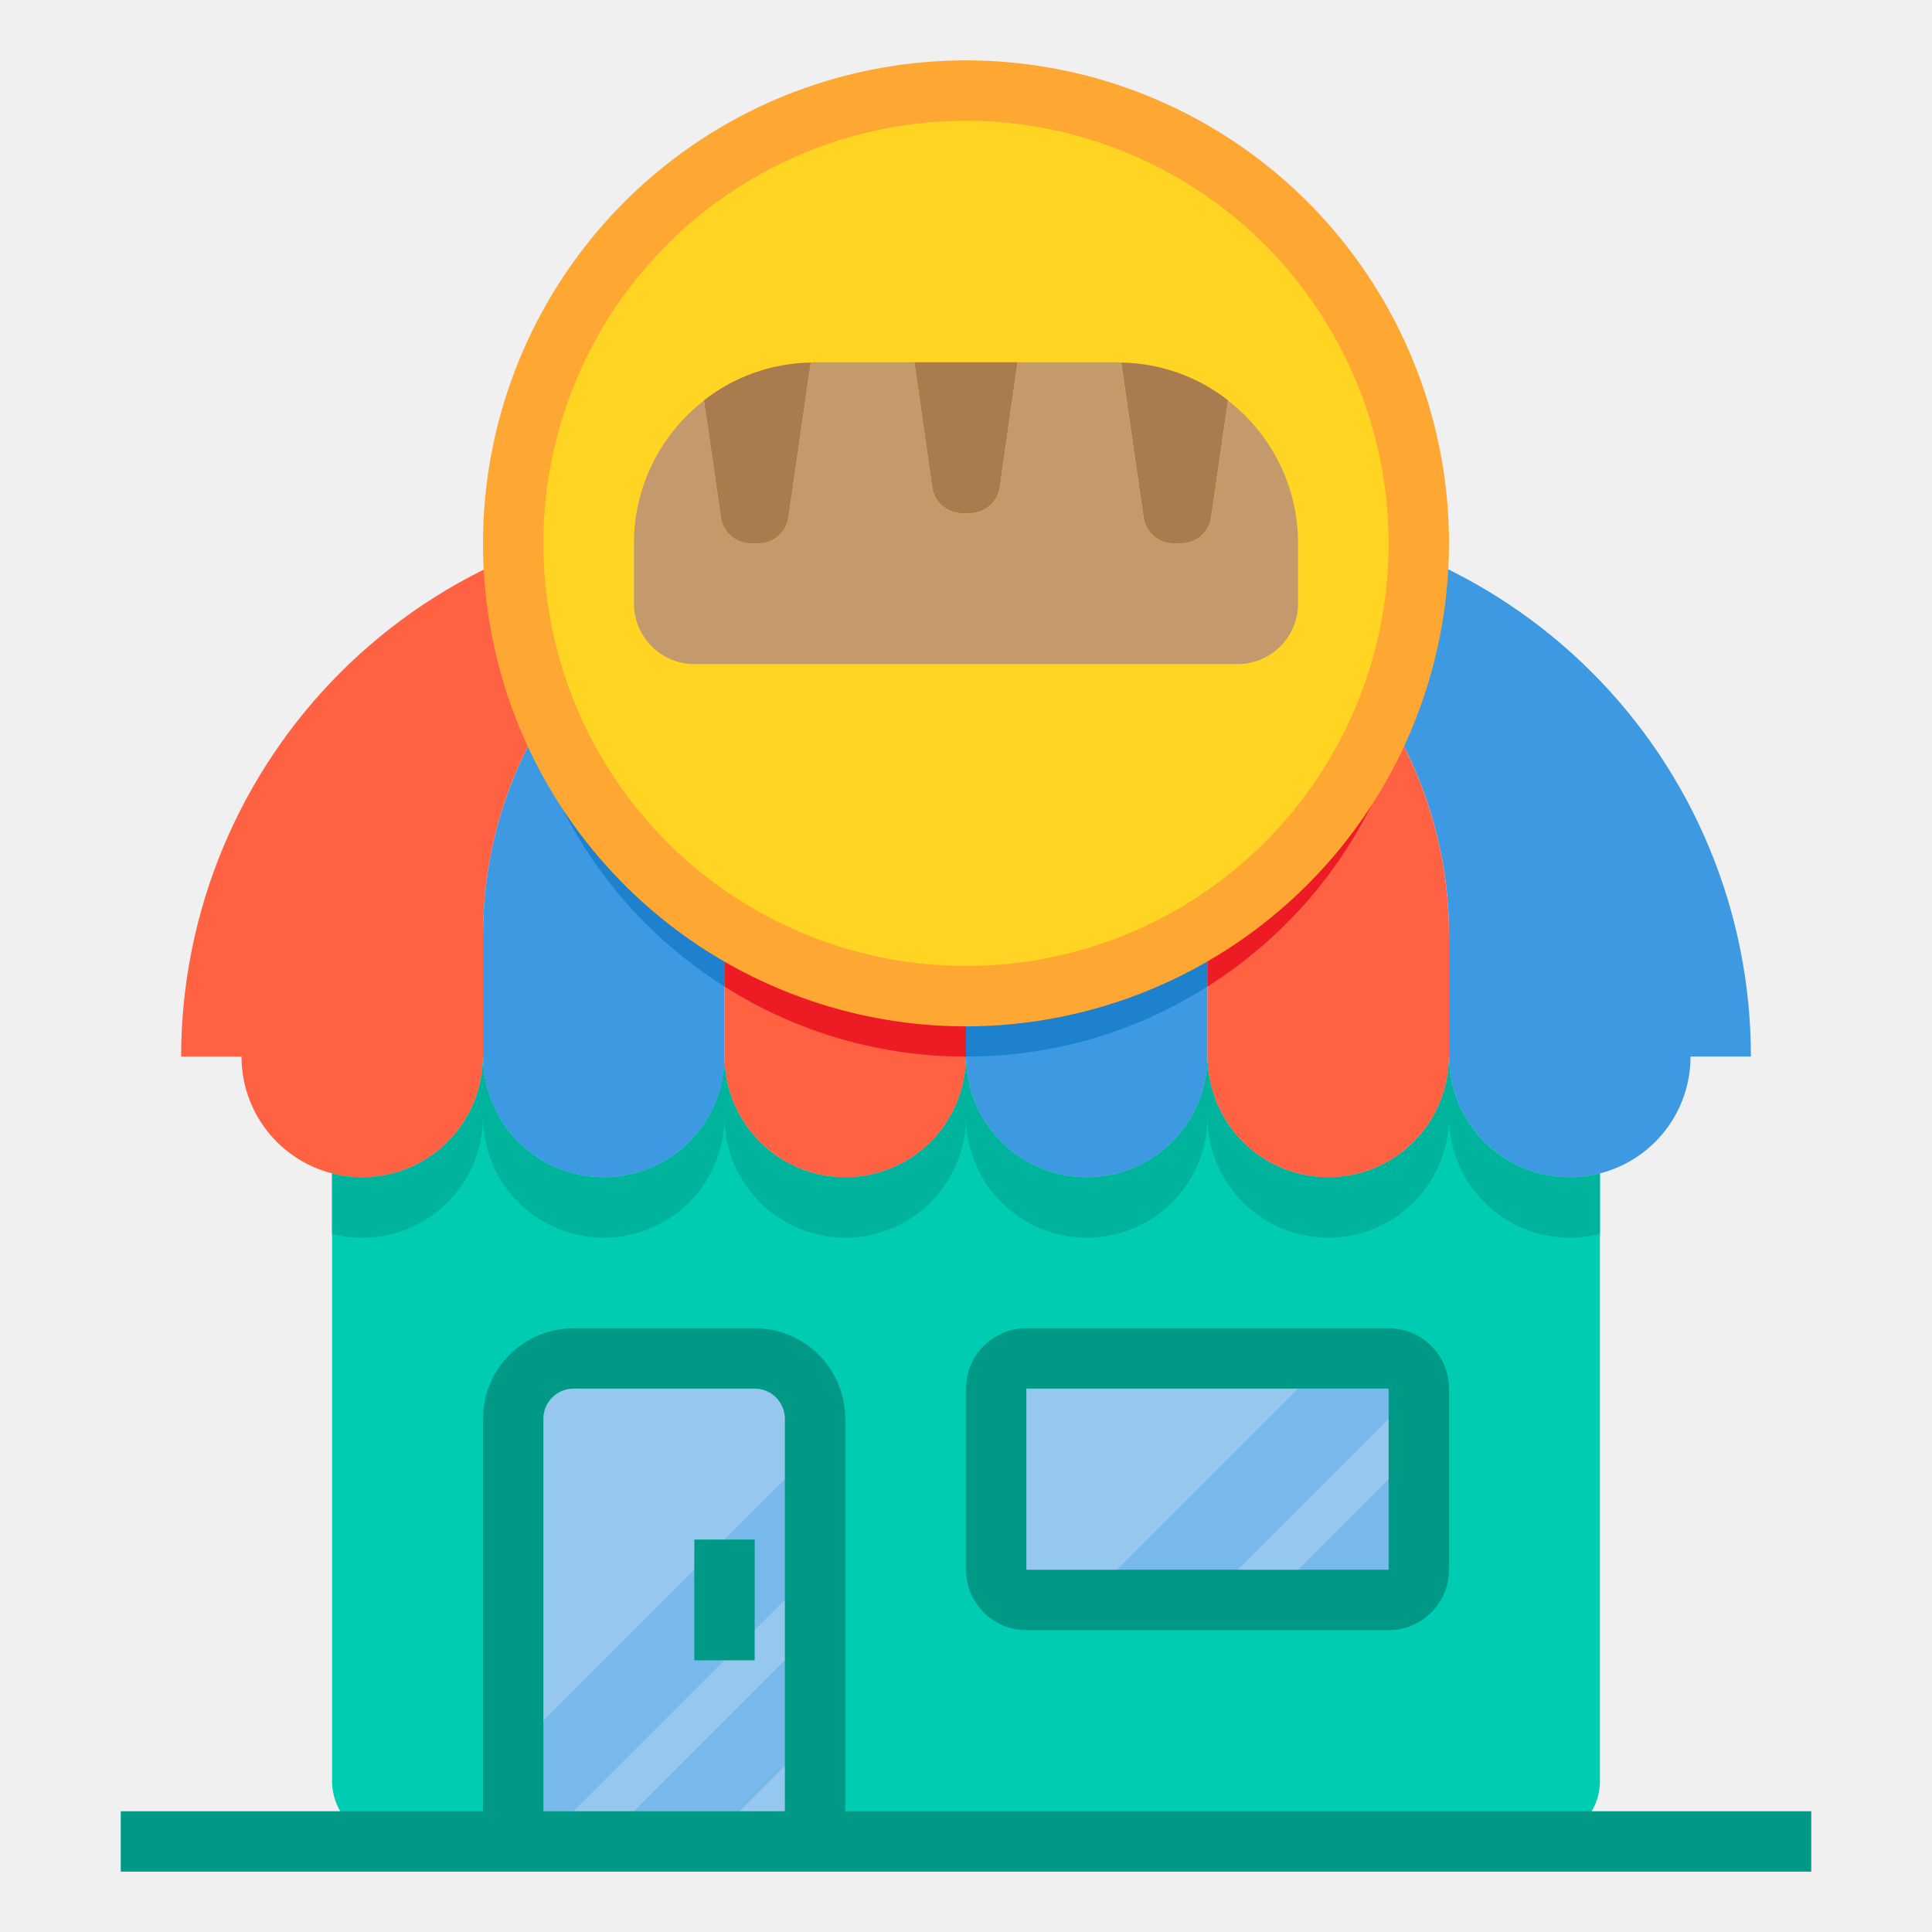
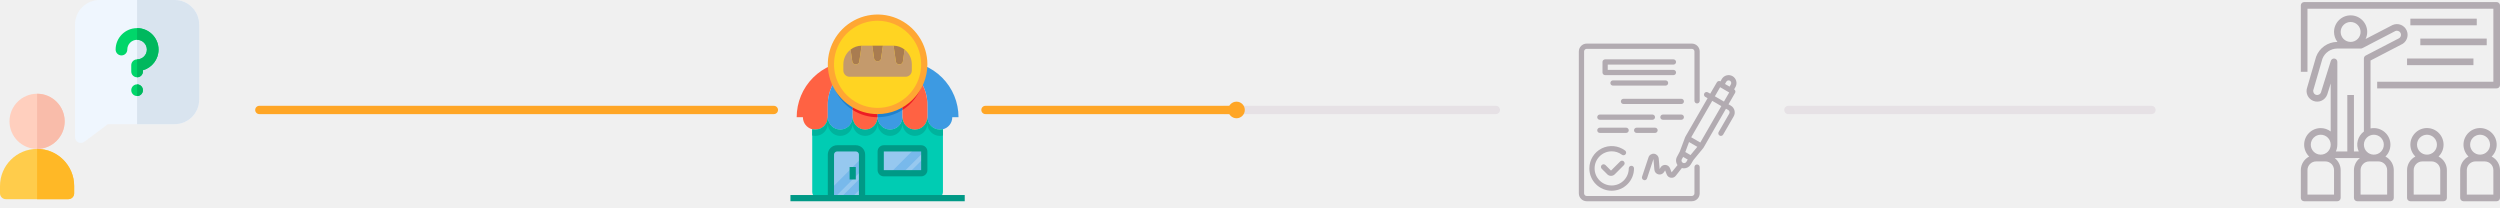
- <svg xmlns="http://www.w3.org/2000/svg" width="96" height="96" viewBox="0 0 96 96" fill="none">
-   <path d="M87.002 52.5H84.002C84.003 53.83 83.561 55.122 82.747 56.173C81.932 57.225 80.79 57.974 79.502 58.305C79.013 58.439 78.509 58.505 78.002 58.5C76.411 58.5 74.885 57.868 73.759 56.743C72.634 55.617 72.002 54.091 72.002 52.5V46.5C72.009 43.044 71.153 39.641 69.512 36.6C69.302 36.21 69.077 35.82 68.852 35.445C66.991 32.46 64.414 29.988 61.354 28.254C58.294 26.519 54.849 25.578 51.332 25.515C51.336 25.515 51.34 25.513 51.343 25.511C51.345 25.508 51.347 25.504 51.347 25.5H60.002C63.548 25.499 67.06 26.196 70.336 27.552C73.612 28.909 76.59 30.898 79.097 33.405C81.605 35.913 83.593 38.889 84.95 42.166C86.306 45.442 87.003 48.954 87.002 52.5Z" fill="#3D9AE2" />
-   <path d="M44.67 25.515C41.153 25.578 37.708 26.519 34.648 28.254C31.588 29.988 29.011 32.46 27.15 35.445C26.925 35.82 26.7 36.21 26.49 36.6C24.849 39.641 23.993 43.044 24 46.5V52.5C24 54.091 23.368 55.617 22.243 56.743C21.117 57.868 19.591 58.5 18 58.5C17.493 58.505 16.989 58.439 16.5 58.305C15.212 57.974 14.07 57.225 13.255 56.173C12.441 55.122 11.999 53.83 12 52.5H9C9.006 45.341 11.852 38.477 16.915 33.415C21.977 28.352 28.841 25.506 36 25.5H44.655C44.655 25.504 44.657 25.508 44.659 25.511C44.662 25.513 44.666 25.515 44.67 25.515Z" fill="#FF6243" />
-   <path d="M79.5 58.305V88.5C79.498 89.295 79.181 90.057 78.619 90.619C78.057 91.181 77.295 91.498 76.5 91.5H19.5C18.705 91.498 17.943 91.181 17.381 90.619C16.819 90.057 16.502 89.295 16.5 88.5V58.305C16.989 58.439 17.493 58.505 18 58.5C19.591 58.5 21.117 57.868 22.243 56.743C23.368 55.617 24 54.091 24 52.5C24 54.091 24.632 55.617 25.757 56.743C26.883 57.868 28.409 58.5 30 58.5C31.591 58.5 33.117 57.868 34.243 56.743C35.368 55.617 36 54.091 36 52.5C36 54.091 36.632 55.617 37.757 56.743C38.883 57.868 40.409 58.5 42 58.5C43.591 58.5 45.117 57.868 46.243 56.743C47.368 55.617 48 54.091 48 52.5C48 54.091 48.632 55.617 49.757 56.743C50.883 57.868 52.409 58.5 54 58.5C55.591 58.5 57.117 57.868 58.243 56.743C59.368 55.617 60 54.091 60 52.5C60 54.091 60.632 55.617 61.757 56.743C62.883 57.868 64.409 58.5 66 58.5C67.591 58.5 69.117 57.868 70.243 56.743C71.368 55.617 72 54.091 72 52.5C72 54.091 72.632 55.617 73.757 56.743C74.883 57.868 76.409 58.5 78 58.5C78.507 58.505 79.011 58.439 79.5 58.305Z" fill="#00CCB3" />
-   <path d="M40.5 70.5V91.5H25.5V70.5C25.502 69.705 25.819 68.943 26.381 68.381C26.943 67.819 27.705 67.502 28.5 67.5H37.5C38.295 67.502 39.057 67.819 39.619 68.381C40.181 68.943 40.498 69.705 40.5 70.5Z" fill="#96C8EF" />
-   <path d="M69 67.5H51C50.172 67.5 49.5 68.172 49.5 69V78C49.5 78.828 50.172 79.5 51 79.5H69C69.828 79.5 70.5 78.828 70.5 78V69C70.5 68.172 69.828 67.5 69 67.5Z" fill="#96C8EF" />
-   <path d="M60 37.5V52.5C60 54.091 59.368 55.617 58.243 56.743C57.117 57.868 55.591 58.5 54 58.5C52.409 58.5 50.883 57.868 49.757 56.743C48.632 55.617 48 54.091 48 52.5V25.5C49.002 25.502 49.999 25.628 50.97 25.875C53.304 26.47 55.405 27.754 57 29.56C58.594 31.366 59.608 33.61 59.91 36C59.97 36.498 60 36.999 60 37.5Z" fill="#3D9AE2" />
-   <path d="M48 25.5C45.076 25.497 42.251 26.562 40.058 28.496C37.864 30.43 36.453 33.099 36.09 36C36.03 36.498 36 36.999 36 37.5V52.5C36 54.092 35.368 55.618 34.243 56.743C33.117 57.868 31.591 58.5 30 58.5C28.409 58.5 26.883 57.868 25.757 56.743C24.632 55.618 24 54.092 24 52.5V46.5C23.993 43.044 24.849 39.642 26.49 36.6C26.7 36.21 26.925 35.82 27.15 35.445C29.011 32.461 31.588 29.988 34.648 28.254C37.708 26.52 41.153 25.578 44.67 25.515C44.78 25.503 44.89 25.498 45 25.5H48Z" fill="#3D9AE2" />
-   <path d="M72 46.5V52.5C72 54.092 71.368 55.618 70.243 56.743C69.117 57.868 67.591 58.5 66 58.5C64.409 58.5 62.883 57.868 61.757 56.743C60.632 55.618 60 54.092 60 52.5V37.5C60 36.999 59.97 36.498 59.91 36C59.608 33.61 58.594 31.366 57 29.561C55.405 27.755 53.304 26.471 50.97 25.875C49.999 25.628 49.002 25.502 48 25.5H51C51.11 25.498 51.221 25.503 51.33 25.515C54.847 25.578 58.292 26.52 61.352 28.254C64.412 29.988 66.989 32.461 68.85 35.445C69.075 35.82 69.3 36.21 69.51 36.6C71.151 39.642 72.007 43.044 72 46.5Z" fill="#FF6243" />
-   <path d="M48 25.5V52.5C48 54.091 47.368 55.617 46.243 56.743C45.117 57.868 43.591 58.5 42 58.5C40.409 58.5 38.883 57.868 37.757 56.743C36.632 55.617 36 54.091 36 52.5V37.5C36 36.999 36.03 36.498 36.09 36C36.458 33.101 37.871 30.435 40.063 28.502C42.255 26.569 45.077 25.502 48 25.5Z" fill="#FF6243" />
-   <path d="M79.5 58.305V61.305C79.011 61.439 78.507 61.505 78 61.5C76.409 61.5 74.883 60.868 73.757 59.743C72.632 58.617 72 57.091 72 55.5C72 57.091 71.368 58.617 70.243 59.743C69.117 60.868 67.591 61.5 66 61.5C64.409 61.5 62.883 60.868 61.757 59.743C60.632 58.617 60 57.091 60 55.5C60 57.091 59.368 58.617 58.243 59.743C57.117 60.868 55.591 61.5 54 61.5C52.409 61.5 50.883 60.868 49.757 59.743C48.632 58.617 48 57.091 48 55.5C48 57.091 47.368 58.617 46.243 59.743C45.117 60.868 43.591 61.5 42 61.5C40.409 61.5 38.883 60.868 37.757 59.743C36.632 58.617 36 57.091 36 55.5C36 57.091 35.368 58.617 34.243 59.743C33.117 60.868 31.591 61.5 30 61.5C28.409 61.5 26.883 60.868 25.757 59.743C24.632 58.617 24 57.091 24 55.5C24 57.091 23.368 58.617 22.243 59.743C21.117 60.868 19.591 61.5 18 61.5C17.493 61.505 16.989 61.439 16.5 61.305V58.305C16.989 58.439 17.493 58.505 18 58.5C19.591 58.5 21.117 57.868 22.243 56.743C23.368 55.617 24 54.091 24 52.5C24 54.091 24.632 55.617 25.757 56.743C26.883 57.868 28.409 58.5 30 58.5C31.591 58.5 33.117 57.868 34.243 56.743C35.368 55.617 36 54.091 36 52.5C36 54.091 36.632 55.617 37.757 56.743C38.883 57.868 40.409 58.5 42 58.5C43.591 58.5 45.117 57.868 46.243 56.743C47.368 55.617 48 54.091 48 52.5C48 54.091 48.632 55.617 49.757 56.743C50.883 57.868 52.409 58.5 54 58.5C55.591 58.5 57.117 57.868 58.243 56.743C59.368 55.617 60 54.091 60 52.5C60 54.091 60.632 55.617 61.757 56.743C62.883 57.868 64.409 58.5 66 58.5C67.591 58.5 69.117 57.868 70.243 56.743C71.368 55.617 72 54.091 72 52.5C72 54.091 72.632 55.617 73.757 56.743C74.883 57.868 76.409 58.5 78 58.5C78.507 58.505 79.011 58.439 79.5 58.305Z" fill="#00B39D" />
-   <path d="M40.5 72V78L27 91.5H25.5V87L40.5 72Z" fill="#78B9EB" />
-   <path d="M40.5 81V86.25L35.25 91.5H30L40.5 81Z" fill="#78B9EB" />
-   <path d="M70.5 69L60 79.5H54L66 67.5H69C69.398 67.5 69.779 67.658 70.061 67.939C70.342 68.221 70.5 68.602 70.5 69Z" fill="#78B9EB" />
-   <path d="M70.5 72V77.25L68.25 79.5H63L70.5 72Z" fill="#78B9EB" />
-   <path d="M36.002 46.035V49.02C31.449 46.151 28.075 41.745 26.492 36.6C26.702 36.21 26.927 35.82 27.152 35.445C28.92 39.815 32.016 43.52 36.002 46.035Z" fill="#1E81CE" />
-   <path d="M27.15 35.445C26.925 35.82 26.7 36.21 26.49 36.6C25.831 34.462 25.497 32.237 25.5 30C25.5 29.49 25.515 28.995 25.56 28.5C25.715 30.885 26.252 33.23 27.15 35.445Z" fill="#ED1C24" />
-   <path d="M48 49.5V52.5C43.75 52.508 39.587 51.3 36 49.02V46.035C39.589 48.309 43.752 49.511 48 49.5Z" fill="#ED1C24" />
-   <path d="M60 46.035V49.02C56.413 51.3 52.25 52.508 48 52.5V49.5C52.248 49.511 56.411 48.309 60 46.035Z" fill="#1E81CE" />
-   <path d="M69.51 36.601C67.927 41.745 64.553 46.151 60 49.021V46.036C63.986 43.52 67.082 39.816 68.85 35.446C69.075 35.821 69.3 36.211 69.51 36.601Z" fill="#ED1C24" />
-   <path d="M70.501 30C70.503 32.237 70.17 34.462 69.511 36.6C69.301 36.21 69.076 35.82 68.851 35.445C69.749 33.23 70.285 30.885 70.441 28.5C70.486 28.995 70.501 29.49 70.501 30Z" fill="#1E81CE" />
-   <path d="M48 49.5C60.426 49.5 70.5 39.426 70.5 27C70.5 14.574 60.426 4.5 48 4.5C35.574 4.5 25.5 14.574 25.5 27C25.5 39.426 35.574 49.5 48 49.5Z" fill="#FFD422" />
-   <path d="M60.181 25.71C60.13 26.068 59.952 26.395 59.679 26.632C59.407 26.869 59.057 27 58.696 27H58.306C57.944 27 57.595 26.869 57.322 26.632C57.05 26.395 56.871 26.068 56.821 25.71L55.711 18.015C57.638 18.045 59.502 18.703 61.021 19.89V19.905L60.181 25.71Z" fill="#A97C50" />
-   <path d="M49.679 24.21C49.628 24.568 49.45 24.895 49.177 25.132C48.904 25.369 48.555 25.5 48.194 25.5H47.804C47.442 25.5 47.093 25.369 46.82 25.132C46.547 24.895 46.369 24.568 46.319 24.21L45.434 18H50.564L49.679 24.21Z" fill="#A97C50" />
-   <path d="M39.179 25.71C39.129 26.068 38.951 26.395 38.678 26.632C38.405 26.869 38.056 27 37.694 27H37.304C36.943 27 36.594 26.869 36.321 26.632C36.048 26.395 35.87 26.068 35.819 25.71L34.98 19.905V19.89C36.498 18.703 38.363 18.045 40.289 18.015L39.179 25.71Z" fill="#A97C50" />
-   <path d="M55.71 18.014L56.82 25.709C56.871 26.067 57.049 26.395 57.322 26.632C57.594 26.869 57.944 26.999 58.305 26.999H58.695C59.056 26.999 59.406 26.869 59.678 26.632C59.951 26.395 60.129 26.067 60.18 25.709L61.02 19.904C62.104 20.742 62.981 21.818 63.584 23.048C64.188 24.278 64.501 25.63 64.5 26.999V29.999C64.498 30.794 64.181 31.556 63.619 32.118C63.057 32.68 62.295 32.997 61.5 32.999H34.5C33.705 32.997 32.943 32.68 32.381 32.118C31.819 31.556 31.502 30.794 31.5 29.999V26.999C31.499 25.63 31.812 24.278 32.416 23.048C33.019 21.818 33.896 20.742 34.98 19.904L35.82 25.709C35.871 26.067 36.049 26.395 36.322 26.632C36.594 26.869 36.944 26.999 37.305 26.999H37.695C38.056 26.999 38.406 26.869 38.678 26.632C38.951 26.395 39.129 26.067 39.18 25.709L40.29 18.014C40.359 18.001 40.43 17.996 40.5 17.999H45.435L46.32 24.209C46.371 24.567 46.549 24.895 46.822 25.132C47.094 25.369 47.444 25.499 47.805 25.499H48.195C48.556 25.499 48.906 25.369 49.178 25.132C49.451 24.895 49.629 24.567 49.68 24.209L50.565 17.999H55.5C55.57 17.996 55.641 18.001 55.71 18.014Z" fill="#C49A6C" />
-   <path d="M48 51C43.253 51 38.613 49.592 34.666 46.955C30.72 44.318 27.643 40.57 25.827 36.184C24.01 31.799 23.535 26.973 24.461 22.318C25.387 17.662 27.673 13.386 31.029 10.029C34.386 6.673 38.662 4.387 43.318 3.461C47.973 2.535 52.799 3.01 57.184 4.827C61.57 6.643 65.318 9.72 67.955 13.666C70.592 17.613 72 22.253 72 27C71.993 33.363 69.462 39.463 64.962 43.962C60.463 48.462 54.363 50.992 48 51ZM48 6C43.847 6 39.786 7.232 36.333 9.539C32.88 11.847 30.188 15.126 28.599 18.964C27.009 22.801 26.593 27.023 27.404 31.097C28.214 35.17 30.214 38.912 33.151 41.849C36.088 44.786 39.83 46.786 43.903 47.596C47.977 48.407 52.199 47.991 56.036 46.401C59.874 44.812 63.153 42.12 65.461 38.667C67.768 35.214 69 31.153 69 27C68.994 21.432 66.78 16.094 62.843 12.157C58.906 8.22 53.568 6.006 48 6Z" fill="#FFA733" />
-   <path d="M42 91.5H39V70.5C39 70.102 38.842 69.721 38.561 69.439C38.279 69.158 37.898 69 37.5 69H28.5C28.102 69 27.721 69.158 27.439 69.439C27.158 69.721 27 70.102 27 70.5V91.5H24V70.5C24 69.306 24.474 68.162 25.318 67.318C26.162 66.474 27.306 66 28.5 66H37.5C38.694 66 39.838 66.474 40.682 67.318C41.526 68.162 42 69.306 42 70.5V91.5Z" fill="#009986" />
-   <path d="M69 81H51C50.204 81 49.441 80.684 48.879 80.121C48.316 79.559 48 78.796 48 78V69C48 68.204 48.316 67.441 48.879 66.879C49.441 66.316 50.204 66 51 66H69C69.796 66 70.559 66.316 71.121 66.879C71.684 67.441 72 68.204 72 69V78C72 78.796 71.684 79.559 71.121 80.121C70.559 80.684 69.796 81 69 81ZM51 69V78H69V69H51Z" fill="#009986" />
-   <path d="M6 90H90V93H6V90Z" fill="#009986" />
-   <path d="M34.5 76.5H37.5V82.5H34.5V76.5Z" fill="#009986" />
+ <svg xmlns="http://www.w3.org/2000/svg" width="1205" height="100" viewBox="0 0 1205 100" fill="none">
+   <rect x="860" y="51" width="179" height="4" rx="2" fill="#E6E1E5" />
+   <rect x="588" y="51" width="135" height="4" rx="2" fill="#E6E1E5" />
+   <rect x="123" y="51" width="252" height="4" rx="2" fill="#FFA626" />
+   <rect x="473" y="51" width="123" height="4" rx="2" fill="#FFA626" />
+   <circle cx="596" cy="53" r="4" fill="#FFA626" />
+   <path d="M84.148 0H47.998C41.453 0 36.148 5.295 36.148 11.85V66.075C36.148 68.375 38.787 69.721 40.648 68.325L51.948 59.85H84.148C90.693 59.85 95.998 54.554 95.998 48V11.85C95.998 5.305 90.703 0 84.148 0V0Z" fill="#EFF6FE" />
+   <path d="M84.15 0H66.075V59.85H84.15C90.696 59.85 96 54.555 96 48V11.85C96 5.304 90.705 0 84.15 0V0Z" fill="#D9E4EF" />
+   <path d="M68.887 43.48C68.887 45.034 67.628 46.293 66.075 46.293C64.522 46.293 63.262 45.034 63.262 43.48C63.262 41.928 64.522 40.668 66.075 40.668C67.628 40.668 68.887 41.928 68.887 43.48Z" fill="#00D66A" />
+   <path d="M66.072 13.557C60.362 13.557 55.731 18.177 55.731 23.897V23.901C55.731 25.453 56.99 26.712 58.544 26.712C60.097 26.712 61.356 25.45 61.356 23.897C61.356 21.297 63.459 19.182 66.075 19.182C68.677 19.182 70.794 21.298 70.794 23.901C70.794 26.502 68.677 28.619 66.075 28.619C64.522 28.619 63.263 29.879 63.263 31.431V34.444C63.263 35.997 64.522 37.256 66.075 37.256C67.628 37.256 68.888 35.997 68.888 34.444V33.856C73.229 32.627 76.419 28.629 76.419 23.901C76.419 18.197 71.779 13.557 66.072 13.557V13.557Z" fill="#00D66A" />
+   <path d="M68.887 43.48C68.887 45.033 67.627 46.293 66.075 46.293V40.668C67.627 40.668 68.887 41.928 68.887 43.48Z" fill="#00B85E" />
+   <path d="M76.419 23.901C76.419 28.63 73.228 32.627 68.887 33.855V34.444C68.887 35.997 67.627 37.256 66.075 37.256V28.618C68.678 28.618 70.794 26.502 70.794 23.901C70.794 21.298 68.678 19.182 66.075 19.182V13.557C71.78 13.558 76.419 18.199 76.419 23.901Z" fill="#00B85E" />
+   <path d="M31.168 58.481C31.168 65.824 25.216 71.776 17.873 71.776C10.53 71.776 4.578 65.824 4.578 58.481C4.578 51.138 10.53 45.185 17.873 45.185C25.216 45.185 31.168 51.138 31.168 58.481Z" fill="#FFCFBE" />
+   <path d="M31.17 58.481C31.17 65.824 25.217 71.775 17.874 71.775V45.185C25.217 45.185 31.17 51.139 31.17 58.481V58.481Z" fill="#F9BCAA" />
+   <path d="M17.875 71.775C8.003 71.775 0 79.779 0 89.65V93.187C0 94.74 1.259 95.999 2.812 95.999H32.938C34.49 95.999 35.75 94.74 35.75 93.187V89.65C35.75 79.779 27.747 71.775 17.875 71.775V71.775Z" fill="#FFCC4B" />
+   <path d="M17.875 71.775C17.875 71.775 17.875 71.775 17.874 71.775V95.999H32.937C34.49 95.999 35.749 94.74 35.749 93.187V89.65C35.75 79.779 27.747 71.775 17.875 71.775V71.775Z" fill="#FFB826" />
+   <path d="M462.002 56.5H459.002C459.003 57.83 458.561 59.122 457.747 60.173C456.932 61.225 455.79 61.974 454.502 62.305C454.013 62.439 453.509 62.505 453.002 62.5C451.411 62.5 449.885 61.868 448.759 60.743C447.634 59.617 447.002 58.091 447.002 56.5V50.5C447.009 47.044 446.153 43.641 444.512 40.6C444.302 40.21 444.077 39.82 443.852 39.445C441.991 36.46 439.414 33.988 436.354 32.254C433.294 30.519 429.849 29.578 426.332 29.515C426.336 29.515 426.34 29.513 426.343 29.511C426.345 29.508 426.347 29.504 426.347 29.5H435.002C438.548 29.499 442.06 30.196 445.336 31.552C448.613 32.909 451.59 34.898 454.097 37.405C456.604 39.913 458.593 42.889 459.95 46.166C461.306 49.442 462.003 52.954 462.002 56.5V56.5Z" fill="#3D9AE2" />
+   <path d="M419.67 29.515C416.153 29.578 412.708 30.519 409.648 32.254C406.588 33.988 404.011 36.46 402.15 39.445C401.925 39.82 401.7 40.21 401.49 40.6C399.849 43.641 398.993 47.044 399 50.5V56.5C399 58.091 398.368 59.617 397.243 60.743C396.117 61.868 394.591 62.5 393 62.5C392.493 62.505 391.989 62.439 391.5 62.305C390.212 61.974 389.07 61.225 388.255 60.173C387.441 59.122 386.999 57.83 387 56.5H384C384.006 49.341 386.853 42.477 391.915 37.415C396.977 32.352 403.841 29.506 411 29.5H419.655C419.655 29.504 419.657 29.508 419.659 29.511C419.662 29.513 419.666 29.515 419.67 29.515V29.515Z" fill="#FF6243" />
+   <path d="M454.5 62.305V92.5C454.498 93.295 454.181 94.057 453.619 94.619C453.057 95.181 452.295 95.498 451.5 95.5H394.5C393.705 95.498 392.943 95.181 392.381 94.619C391.819 94.057 391.502 93.295 391.5 92.5V62.305C391.989 62.439 392.493 62.505 393 62.5C394.591 62.5 396.117 61.868 397.243 60.743C398.368 59.617 399 58.091 399 56.5C399 58.091 399.632 59.617 400.757 60.743C401.883 61.868 403.409 62.5 405 62.5C406.591 62.5 408.117 61.868 409.243 60.743C410.368 59.617 411 58.091 411 56.5C411 58.091 411.632 59.617 412.757 60.743C413.883 61.868 415.409 62.5 417 62.5C418.591 62.5 420.117 61.868 421.243 60.743C422.368 59.617 423 58.091 423 56.5C423 58.091 423.632 59.617 424.757 60.743C425.883 61.868 427.409 62.5 429 62.5C430.591 62.5 432.117 61.868 433.243 60.743C434.368 59.617 435 58.091 435 56.5C435 58.091 435.632 59.617 436.757 60.743C437.883 61.868 439.409 62.5 441 62.5C442.591 62.5 444.117 61.868 445.243 60.743C446.368 59.617 447 58.091 447 56.5C447 58.091 447.632 59.617 448.757 60.743C449.883 61.868 451.409 62.5 453 62.5C453.507 62.505 454.011 62.439 454.5 62.305V62.305Z" fill="#00CCB3" />
+   <path d="M415.5 74.5V95.5H400.5V74.5C400.502 73.705 400.819 72.943 401.381 72.381C401.943 71.819 402.705 71.502 403.5 71.5H412.5C413.295 71.502 414.057 71.819 414.619 72.381C415.181 72.943 415.498 73.705 415.5 74.5V74.5Z" fill="#96C8EF" />
+   <path d="M444 71.5H426C425.172 71.5 424.5 72.172 424.5 73V82C424.5 82.828 425.172 83.5 426 83.5H444C444.828 83.5 445.5 82.828 445.5 82V73C445.5 72.172 444.828 71.5 444 71.5Z" fill="#96C8EF" />
+   <path d="M435 41.5V56.5C435 58.091 434.368 59.617 433.243 60.743C432.117 61.868 430.591 62.5 429 62.5C427.409 62.5 425.883 61.868 424.757 60.743C423.632 59.617 423 58.091 423 56.5V29.5C424.002 29.502 424.999 29.628 425.97 29.875C428.304 30.47 430.405 31.754 432 33.56C433.594 35.366 434.608 37.61 434.91 40C434.97 40.498 435 40.999 435 41.5Z" fill="#3D9AE2" />
+   <path d="M423 29.501C420.076 29.497 417.251 30.562 415.057 32.496C412.864 34.43 411.453 37.099 411.09 40.001C411.029 40.498 410.999 40.999 411 41.501V56.501C411 58.092 410.368 59.618 409.242 60.743C408.117 61.868 406.591 62.501 405 62.501C403.409 62.501 401.882 61.868 400.757 60.743C399.632 59.618 399 58.092 399 56.501V50.501C398.993 47.045 399.848 43.642 401.49 40.601C401.7 40.211 401.925 39.821 402.15 39.446C404.01 36.461 406.588 33.989 409.648 32.254C412.708 30.52 416.153 29.579 419.67 29.516C419.779 29.503 419.89 29.498 420 29.501H423Z" fill="#3D9AE2" />
+   <path d="M447 50.501V56.501C447 58.092 446.368 59.618 445.243 60.743C444.117 61.868 442.591 62.501 441 62.501C439.409 62.501 437.883 61.868 436.757 60.743C435.632 59.618 435 58.092 435 56.501V41.501C435 40.999 434.97 40.498 434.91 40.001C434.608 37.611 433.594 35.367 432 33.561C430.405 31.755 428.304 30.471 425.97 29.876C424.999 29.628 424.002 29.502 423 29.501H426C426.11 29.498 426.22 29.503 426.33 29.516C429.847 29.579 433.292 30.52 436.352 32.254C439.412 33.989 441.989 36.461 443.85 39.446C444.075 39.821 444.3 40.211 444.51 40.601C446.151 43.642 447.007 47.045 447 50.501V50.501Z" fill="#FF6243" />
+   <path d="M423 29.5V56.5C423 58.091 422.368 59.617 421.243 60.743C420.117 61.868 418.591 62.5 417 62.5C415.409 62.5 413.883 61.868 412.757 60.743C411.632 59.617 411 58.091 411 56.5V41.5C411 40.999 411.03 40.498 411.09 40C411.458 37.101 412.871 34.435 415.063 32.502C417.256 30.569 420.077 29.502 423 29.5V29.5Z" fill="#FF6243" />
+   <path d="M454.5 62.305V65.305C454.011 65.439 453.507 65.505 453 65.5C451.409 65.5 449.883 64.868 448.757 63.743C447.632 62.617 447 61.091 447 59.5C447 61.091 446.368 62.617 445.243 63.743C444.117 64.868 442.591 65.5 441 65.5C439.409 65.5 437.883 64.868 436.757 63.743C435.632 62.617 435 61.091 435 59.5C435 61.091 434.368 62.617 433.243 63.743C432.117 64.868 430.591 65.5 429 65.5C427.409 65.5 425.883 64.868 424.757 63.743C423.632 62.617 423 61.091 423 59.5C423 61.091 422.368 62.617 421.243 63.743C420.117 64.868 418.591 65.5 417 65.5C415.409 65.5 413.883 64.868 412.757 63.743C411.632 62.617 411 61.091 411 59.5C411 61.091 410.368 62.617 409.243 63.743C408.117 64.868 406.591 65.5 405 65.5C403.409 65.5 401.883 64.868 400.757 63.743C399.632 62.617 399 61.091 399 59.5C399 61.091 398.368 62.617 397.243 63.743C396.117 64.868 394.591 65.5 393 65.5C392.493 65.505 391.989 65.439 391.5 65.305V62.305C391.989 62.439 392.493 62.505 393 62.5C394.591 62.5 396.117 61.868 397.243 60.743C398.368 59.617 399 58.091 399 56.5C399 58.091 399.632 59.617 400.757 60.743C401.883 61.868 403.409 62.5 405 62.5C406.591 62.5 408.117 61.868 409.243 60.743C410.368 59.617 411 58.091 411 56.5C411 58.091 411.632 59.617 412.757 60.743C413.883 61.868 415.409 62.5 417 62.5C418.591 62.5 420.117 61.868 421.243 60.743C422.368 59.617 423 58.091 423 56.5C423 58.091 423.632 59.617 424.757 60.743C425.883 61.868 427.409 62.5 429 62.5C430.591 62.5 432.117 61.868 433.243 60.743C434.368 59.617 435 58.091 435 56.5C435 58.091 435.632 59.617 436.757 60.743C437.883 61.868 439.409 62.5 441 62.5C442.591 62.5 444.117 61.868 445.243 60.743C446.368 59.617 447 58.091 447 56.5C447 58.091 447.632 59.617 448.757 60.743C449.883 61.868 451.409 62.5 453 62.5C453.507 62.505 454.011 62.439 454.5 62.305Z" fill="#00B39D" />
+   <path d="M415.5 76V82L402 95.5H400.5V91L415.5 76Z" fill="#78B9EB" />
+   <path d="M415.5 85V90.25L410.25 95.5H405L415.5 85Z" fill="#78B9EB" />
+   <path d="M445.5 73L435 83.5H429L441 71.5H444C444.398 71.5 444.779 71.658 445.061 71.939C445.342 72.221 445.5 72.602 445.5 73Z" fill="#78B9EB" />
+   <path d="M445.5 76V81.25L443.25 83.5H438L445.5 76Z" fill="#78B9EB" />
+   <path d="M411.002 50.035V53.02C406.449 50.151 403.075 45.745 401.492 40.6C401.702 40.21 401.927 39.82 402.152 39.445C403.92 43.815 407.016 47.52 411.002 50.035V50.035Z" fill="#1E81CE" />
+   <path d="M402.15 39.445C401.925 39.82 401.7 40.21 401.49 40.6C400.831 38.462 400.497 36.237 400.5 34C400.5 33.49 400.515 32.995 400.56 32.5C400.715 34.885 401.252 37.23 402.15 39.445V39.445Z" fill="#ED1C24" />
+   <path d="M423 53.5V56.5C418.75 56.508 414.587 55.3 411 53.02V50.035C414.589 52.309 418.752 53.511 423 53.5Z" fill="#ED1C24" />
+   <path d="M435 50.035V53.02C431.413 55.3 427.25 56.508 423 56.5V53.5C427.248 53.511 431.411 52.309 435 50.035Z" fill="#1E81CE" />
+   <path d="M444.51 40.6C442.927 45.745 439.553 50.151 435 53.02V50.035C438.987 47.52 442.082 43.815 443.85 39.445C444.075 39.82 444.3 40.21 444.51 40.6V40.6Z" fill="#ED1C24" />
+   <path d="M445.501 34C445.503 36.237 445.17 38.462 444.511 40.6C444.301 40.21 444.076 39.82 443.851 39.445C444.749 37.23 445.285 34.885 445.441 32.5C445.486 32.995 445.501 33.49 445.501 34V34Z" fill="#1E81CE" />
+   <path d="M423 53.5C435.426 53.5 445.5 43.426 445.5 31C445.5 18.574 435.426 8.5 423 8.5C410.574 8.5 400.5 18.574 400.5 31C400.5 43.426 410.574 53.5 423 53.5Z" fill="#FFD422" />
+   <path d="M435.181 29.711C435.13 30.069 434.952 30.396 434.679 30.633C434.406 30.87 434.057 31.001 433.696 31.001H433.306C432.944 31.001 432.595 30.87 432.322 30.633C432.049 30.396 431.871 30.069 431.821 29.711L430.711 22.016C432.638 22.046 434.502 22.704 436.021 23.891V23.906L435.181 29.711Z" fill="#A97C50" />
+   <path d="M424.679 28.21C424.628 28.568 424.45 28.895 424.177 29.132C423.904 29.369 423.555 29.5 423.194 29.5H422.804C422.442 29.5 422.093 29.369 421.82 29.132C421.547 28.895 421.369 28.568 421.319 28.21L420.434 22H425.564L424.679 28.21Z" fill="#A97C50" />
+   <path d="M414.18 29.711C414.129 30.069 413.951 30.396 413.678 30.633C413.405 30.87 413.056 31.001 412.695 31.001H412.305C411.943 31.001 411.594 30.87 411.321 30.633C411.048 30.396 410.87 30.069 410.82 29.711L409.98 23.906V23.891C411.498 22.704 413.363 22.046 415.29 22.016L414.18 29.711Z" fill="#A97C50" />
+   <path d="M430.71 22.014L431.82 29.709C431.871 30.067 432.049 30.394 432.322 30.631C432.594 30.868 432.944 30.999 433.305 30.999H433.695C434.056 30.999 434.406 30.868 434.678 30.631C434.951 30.394 435.129 30.067 435.18 29.709L436.02 23.904C437.104 24.742 437.981 25.817 438.584 27.047C439.187 28.277 439.501 29.629 439.5 30.999V33.999C439.498 34.794 439.181 35.556 438.619 36.118C438.057 36.68 437.295 36.996 436.5 36.999H409.5C408.705 36.996 407.943 36.68 407.381 36.118C406.819 35.556 406.502 34.794 406.5 33.999V30.999C406.499 29.629 406.813 28.277 407.416 27.047C408.019 25.817 408.896 24.742 409.98 23.904L410.82 29.709C410.871 30.067 411.049 30.394 411.322 30.631C411.594 30.868 411.944 30.999 412.305 30.999H412.695C413.056 30.999 413.406 30.868 413.678 30.631C413.951 30.394 414.129 30.067 414.18 29.709L415.29 22.014C415.359 22.001 415.43 21.996 415.5 21.999H420.435L421.32 28.209C421.371 28.567 421.549 28.894 421.822 29.131C422.094 29.368 422.444 29.499 422.805 29.499H423.195C423.556 29.499 423.906 29.368 424.178 29.131C424.451 28.894 424.629 28.567 424.68 28.209L425.565 21.999H430.5C430.57 21.996 430.641 22.001 430.71 22.014V22.014Z" fill="#C49A6C" />
+   <path d="M423 55C418.253 55 413.613 53.592 409.666 50.955C405.719 48.318 402.643 44.57 400.827 40.184C399.01 35.799 398.535 30.973 399.461 26.318C400.387 21.662 402.673 17.386 406.029 14.029C409.386 10.673 413.662 8.387 418.318 7.461C422.973 6.535 427.799 7.01 432.184 8.827C436.57 10.643 440.318 13.72 442.955 17.666C445.592 21.613 447 26.253 447 31C446.992 37.363 444.461 43.463 439.962 47.962C435.463 52.462 429.363 54.992 423 55V55ZM423 10C418.847 10 414.786 11.232 411.333 13.539C407.88 15.847 405.188 19.126 403.598 22.964C402.009 26.801 401.593 31.023 402.403 35.097C403.214 39.17 405.214 42.912 408.151 45.849C411.088 48.786 414.829 50.786 418.903 51.596C422.977 52.407 427.199 51.991 431.036 50.401C434.874 48.812 438.153 46.12 440.461 42.667C442.768 39.214 444 35.153 444 31C443.994 25.432 441.78 20.094 437.843 16.157C433.906 12.22 428.568 10.006 423 10V10Z" fill="#FFA733" />
+   <path d="M417 95.5H414V74.5C414 74.102 413.842 73.721 413.561 73.439C413.279 73.158 412.898 73 412.5 73H403.5C403.102 73 402.721 73.158 402.439 73.439C402.158 73.721 402 74.102 402 74.5V95.5H399V74.5C399 73.306 399.474 72.162 400.318 71.318C401.162 70.474 402.307 70 403.5 70H412.5C413.693 70 414.838 70.474 415.682 71.318C416.526 72.162 417 73.306 417 74.5V95.5Z" fill="#009986" />
+   <path d="M444 85H426C425.204 85 424.441 84.684 423.879 84.121C423.316 83.559 423 82.796 423 82V73C423 72.204 423.316 71.441 423.879 70.879C424.441 70.316 425.204 70 426 70H444C444.796 70 445.559 70.316 446.121 70.879C446.684 71.441 447 72.204 447 73V82C447 82.796 446.684 83.559 446.121 84.121C445.559 84.684 444.796 85 444 85ZM426 73V82H444V73H426Z" fill="#009986" />
+   <path d="M381 94H465V97H381V94Z" fill="#009986" />
+   <path d="M409.5 80.5H412.5V86.5H409.5V80.5Z" fill="#009986" />
+   <g clip-path="url(#clip0)">
+     <path d="M1203.4 1C1203.4 1 1203.4 1 1203.4 1H1110.6C1109.72 1 1109 1.716 1109 2.599C1109 2.599 1109 2.599 1109 2.599V34.6H1112.2V4.2H1201.8V39.4H1145.8V42.6H1203.4C1204.28 42.6 1205 41.884 1205 41.001C1205 41.001 1205 41.001 1205 41.001V2.6C1205 1.717 1204.28 1 1203.4 1Z" fill="#B2ABB1" />
+     <path d="M1193.8 9H1161.8V12.2H1193.8V9Z" fill="#B2ABB1" />
+     <path d="M1198.6 18.6H1166.6V21.8H1198.6V18.6Z" fill="#B2ABB1" />
+     <path d="M1192.2 28.2H1160.2V31.4H1192.2V28.2Z" fill="#B2ABB1" />
+     <path d="M1160.07 14.795C1158.98 12.162 1155.95 10.915 1153.32 12.011C1153.28 12.03 1153.23 12.049 1153.19 12.069L1140.21 18.799C1140.73 17.738 1140.99 16.577 1141 15.4C1141 10.982 1137.42 7.4 1133 7.4C1128.58 7.4 1125 10.982 1125 15.4C1125.01 17.137 1125.58 18.823 1126.64 20.2H1126.57C1122.03 20.23 1117.98 23.054 1116.38 27.303L1112.1 42.025C1111.09 44.666 1112.4 47.632 1115.05 48.649C1116.25 49.112 1117.58 49.104 1118.78 48.627C1120.16 48.072 1121.23 46.951 1121.73 45.55L1123.4 40.225V63.382C1122.02 62.323 1120.34 61.747 1118.6 61.741C1114.19 61.734 1110.61 65.305 1110.6 69.717C1110.6 71.877 1111.47 73.947 1113.02 75.454C1110.56 76.709 1109.01 79.233 1109 81.992V95.4C1109 96.283 1109.72 97 1110.6 97C1110.6 97 1110.6 97 1110.6 97H1126.6C1127.48 97 1128.2 96.284 1128.2 95.401C1128.2 95.401 1128.2 95.401 1128.2 95.401V81.992C1128.19 79.724 1127.14 77.587 1125.34 76.2H1137.46C1135.66 77.587 1134.61 79.724 1134.6 81.992V95.4C1134.6 96.283 1135.32 97 1136.2 97C1136.2 97 1136.2 97 1136.2 97H1152.2C1153.08 97 1153.8 96.284 1153.8 95.401C1153.8 95.401 1153.8 95.401 1153.8 95.401V81.992C1153.79 79.233 1152.24 76.709 1149.78 75.454C1152.94 72.37 1153 67.31 1149.92 64.151C1148.02 62.205 1145.26 61.358 1142.6 61.902V29.172L1157.29 21.545C1159.92 20.45 1161.17 17.428 1160.07 14.795ZM1133 10.6C1135.65 10.6 1137.8 12.749 1137.8 15.4C1137.8 18.051 1135.65 20.2 1133 20.2C1130.35 20.197 1128.2 18.05 1128.2 15.4C1128.2 12.749 1130.35 10.6 1133 10.6ZM1118.6 64.941C1121.25 64.941 1123.4 67.09 1123.4 69.741C1123.4 72.392 1121.25 74.541 1118.6 74.541C1115.95 74.541 1113.8 72.392 1113.8 69.741C1113.8 67.091 1115.95 64.944 1118.6 64.941ZM1125 93.8H1112.2V81.992C1112.2 79.678 1114.08 77.803 1116.39 77.8H1120.81C1123.12 77.803 1125 79.678 1125 81.992V93.8ZM1150.6 81.992V93.8H1137.8V81.992C1137.8 79.678 1139.68 77.803 1141.99 77.8H1146.41C1148.72 77.803 1150.6 79.678 1150.6 81.992ZM1144.2 64.941C1146.85 64.943 1149 67.091 1149 69.741C1149 72.392 1146.85 74.541 1144.2 74.541C1141.55 74.541 1139.4 72.392 1139.4 69.741C1139.4 67.09 1141.55 64.941 1144.2 64.941ZM1157.14 17.464C1156.93 18.014 1156.49 18.445 1155.94 18.648L1140.26 26.78C1139.73 27.055 1139.4 27.603 1139.4 28.2V63.382C1136.4 65.598 1135.36 69.608 1136.91 73H1134.6V45.8H1131.4V73H1125.89C1126.34 71.994 1126.58 70.904 1126.59 69.8H1126.6V29.8C1126.6 28.916 1125.88 28.2 1125 28.2C1124.3 28.2 1123.68 28.654 1123.47 29.32L1118.7 44.523C1118.33 45.522 1117.23 46.038 1116.23 45.676C1116.16 45.65 1116.09 45.621 1116.03 45.587C1115.1 45.11 1114.71 43.997 1115.13 43.047L1119.4 28.325C1120.56 25.367 1123.4 23.414 1126.57 23.4H1137.9C1138.16 23.4 1138.41 23.339 1138.64 23.22L1154.54 14.966C1155.5 14.568 1156.6 14.975 1157.06 15.899C1157.31 16.385 1157.34 16.953 1157.14 17.464Z" fill="#B2ABB1" />
+     <path d="M1175.38 75.453C1178.55 72.37 1178.61 67.305 1175.53 64.14C1172.45 60.976 1167.38 60.91 1164.22 63.993C1161.05 67.076 1160.99 72.141 1164.07 75.306C1164.12 75.356 1164.17 75.405 1164.22 75.453C1161.76 76.709 1160.21 79.232 1160.2 81.992V95.4C1160.2 96.283 1160.92 96.999 1161.8 96.999C1161.8 96.999 1161.8 96.999 1161.8 96.999H1177.8C1178.68 97 1179.4 96.284 1179.4 95.4C1179.4 95.4 1179.4 95.4 1179.4 95.4V81.992C1179.39 79.232 1177.84 76.709 1175.38 75.453ZM1169.8 64.94C1172.45 64.94 1174.6 67.089 1174.6 69.74C1174.6 72.391 1172.45 74.54 1169.8 74.54C1167.15 74.54 1165 72.391 1165 69.74C1165 67.09 1167.15 64.943 1169.8 64.94ZM1176.2 93.799H1163.4V81.992C1163.4 79.677 1165.28 77.802 1167.59 77.799H1172.01C1174.32 77.802 1176.2 79.677 1176.2 81.992V93.799Z" fill="#B2ABB1" />
+     <path d="M1200.98 75.453C1204.15 72.37 1204.21 67.305 1201.13 64.14C1198.05 60.976 1192.98 60.91 1189.82 63.993C1186.65 67.076 1186.59 72.141 1189.67 75.306C1189.72 75.356 1189.77 75.405 1189.82 75.453C1187.36 76.709 1185.81 79.232 1185.8 81.992V95.4C1185.8 96.283 1186.52 96.999 1187.4 96.999C1187.4 96.999 1187.4 96.999 1187.4 96.999H1203.4C1204.28 97 1205 96.284 1205 95.4C1205 95.4 1205 95.4 1205 95.4V81.992C1204.99 79.232 1203.44 76.709 1200.98 75.453ZM1195.4 64.94C1198.05 64.94 1200.2 67.089 1200.2 69.74C1200.2 72.391 1198.05 74.54 1195.4 74.54C1192.75 74.54 1190.6 72.391 1190.6 69.74C1190.6 67.09 1192.75 64.943 1195.4 64.94ZM1201.8 93.799H1189V81.992C1189 79.677 1190.88 77.802 1193.19 77.799H1197.61C1199.92 77.802 1201.8 79.677 1201.8 81.992V93.799Z" fill="#B2ABB1" />
+   </g>
+   <path d="M836.86 39.021C836.598 38.049 835.96 37.219 835.087 36.717C834.213 36.212 833.174 36.075 832.2 36.336C831.226 36.599 830.397 37.236 829.894 38.109L829.261 39.211C828.659 38.866 827.891 39.069 827.539 39.668L824.322 45.151L823.22 44.518C822.928 44.349 822.581 44.303 822.255 44.391C821.929 44.479 821.652 44.693 821.485 44.986C821.142 45.592 821.351 46.361 821.954 46.709L823.056 47.342L812.291 65.997L809.631 73.102L808.365 75.47C807.623 76.76 807.702 78.363 808.567 79.573L805.718 83.068L804.92 81.068C804.56 80.176 803.727 79.565 802.769 79.49C801.811 79.415 800.893 79.889 800.399 80.713L799.943 81.485L799.512 76.419C799.413 75.221 798.485 74.258 797.292 74.113C796.098 73.969 794.967 74.684 794.586 75.825L791.47 85.171C791.253 85.832 791.609 86.544 792.268 86.767C792.392 86.824 792.525 86.859 792.661 86.868C793.205 86.87 793.69 86.523 793.864 86.007L796.967 76.661L797.41 81.802C797.501 82.899 798.29 83.811 799.362 84.06C800.434 84.308 801.544 83.836 802.108 82.891L802.577 82.118L803.362 84.107C803.696 84.945 804.45 85.543 805.342 85.676C806.234 85.809 807.13 85.457 807.694 84.753L810.645 81.017C810.971 81.103 811.307 81.145 811.645 81.144C813.002 81.154 814.263 80.44 814.95 79.269L816.217 77.154L821.042 71.291L831.921 52.408L833.023 53.041C833.316 53.209 833.53 53.487 833.618 53.814C833.705 54.138 833.66 54.485 833.491 54.776L828.426 63.553C828.235 63.841 828.17 64.195 828.246 64.532C828.323 64.869 828.534 65.16 828.831 65.338C829.123 65.507 829.47 65.553 829.795 65.465C830.121 65.377 830.398 65.163 830.566 64.87L835.632 56.093C836.137 55.219 836.273 54.181 836.011 53.206C835.749 52.233 835.112 51.403 834.238 50.901L833.136 50.267L836.303 44.783C836.648 44.182 836.445 43.414 835.847 43.061L836.48 41.959C836.999 41.072 837.136 40.012 836.86 39.021ZM832.085 39.376C832.253 39.083 832.531 38.868 832.858 38.781C833.183 38.7 833.527 38.746 833.82 38.908C834.114 39.075 834.328 39.353 834.416 39.68C834.496 40.005 834.451 40.349 834.289 40.642L833.656 41.744L831.452 40.478L832.085 39.376ZM814.824 74.736L812.316 73.279L814.114 68.466L818.104 70.771L814.824 74.736ZM811.024 78.395C810.489 78.022 810.325 77.305 810.645 76.736L811.278 75.635L813.481 76.901L812.848 77.99C812.67 78.298 812.372 78.517 812.025 78.594C811.679 78.671 811.316 78.599 811.024 78.395ZM819.547 68.695L815.166 66.162L825.297 48.608L829.679 51.141L819.547 68.695ZM830.945 48.95L826.564 46.417L829.097 42.035L833.478 44.568L830.945 48.95Z" fill="#B2ABB1" />
+   <path d="M780.984 77.761L776.502 82.232L773.817 79.547C773.323 79.056 772.525 79.056 772.031 79.547C771.791 79.785 771.656 80.109 771.656 80.447C771.656 80.784 771.791 81.108 772.031 81.346L774.716 84.031C775.191 84.502 775.833 84.766 776.502 84.765C777.175 84.769 777.822 84.505 778.3 84.031L782.77 79.547C783.201 79.045 783.172 78.296 782.704 77.828C782.236 77.36 781.487 77.331 780.984 77.761Z" fill="#B2ABB1" />
+   <path d="M766.066 81.168C766.066 87.114 770.886 91.933 776.831 91.933C782.776 91.933 787.596 87.114 787.596 81.168C787.596 80.469 787.029 79.902 786.329 79.902C785.63 79.902 785.063 80.469 785.063 81.168C785.063 85.714 781.377 89.4 776.831 89.4C772.285 89.4 768.599 85.714 768.599 81.168C768.599 76.622 772.285 72.936 776.831 72.936C778.613 72.931 780.348 73.509 781.77 74.583C782.33 75.003 783.124 74.889 783.543 74.329C783.963 73.77 783.85 72.976 783.29 72.556C780.028 70.11 775.663 69.717 772.017 71.54C768.37 73.363 766.066 77.091 766.066 81.168Z" fill="#B2ABB1" />
+   <path d="M806.592 31.143C807.291 31.143 807.858 30.577 807.858 29.877C807.858 29.177 807.291 28.61 806.592 28.61H773.664C772.965 28.61 772.398 29.177 772.398 29.877V34.942C772.398 35.642 772.965 36.209 773.664 36.209H806.592C807.291 36.209 807.858 35.642 807.858 34.942C807.858 34.243 807.291 33.676 806.592 33.676H774.931V31.143H806.592Z" fill="#B2ABB1" />
+   <path d="M777.463 38.742C776.764 38.742 776.197 39.309 776.197 40.009C776.197 40.709 776.764 41.275 777.463 41.275H802.792C803.492 41.275 804.059 40.709 804.059 40.009C804.059 39.309 803.492 38.742 802.792 38.742H777.463Z" fill="#B2ABB1" />
+   <path d="M810.391 47.608H782.529C781.83 47.608 781.263 48.175 781.263 48.874C781.263 49.574 781.83 50.141 782.529 50.141H810.391C811.091 50.141 811.658 49.574 811.658 48.874C811.658 48.175 811.091 47.608 810.391 47.608Z" fill="#B2ABB1" />
+   <path d="M797.727 56.472C797.727 55.773 797.16 55.206 796.461 55.206H771.132C770.432 55.206 769.865 55.773 769.865 56.472C769.865 57.173 770.432 57.739 771.132 57.739H796.461C797.16 57.739 797.727 57.173 797.727 56.472Z" fill="#B2ABB1" />
+   <path d="M810.392 55.206H801.527C800.828 55.206 800.26 55.773 800.26 56.472C800.26 57.173 800.828 57.739 801.527 57.739H810.392C811.091 57.739 811.658 57.173 811.658 56.472C811.658 55.773 811.091 55.206 810.392 55.206Z" fill="#B2ABB1" />
+   <path d="M783.796 64.071C784.496 64.071 785.063 63.504 785.063 62.804C785.063 62.105 784.496 61.538 783.796 61.538H771.132C770.432 61.538 769.865 62.105 769.865 62.804C769.865 63.504 770.432 64.071 771.132 64.071H783.796Z" fill="#B2ABB1" />
+   <path d="M788.862 64.071H797.728C798.427 64.071 798.994 63.504 798.994 62.804C798.994 62.105 798.427 61.538 797.728 61.538H788.862C788.163 61.538 787.596 62.105 787.596 62.804C787.596 63.504 788.163 64.071 788.862 64.071Z" fill="#B2ABB1" />
+   <path d="M817.99 79.269C817.291 79.269 816.724 79.835 816.724 80.535V93.199C816.724 93.899 816.157 94.466 815.457 94.466H764.799C764.1 94.466 763.533 93.899 763.533 93.199V24.811C763.533 24.112 764.1 23.545 764.799 23.545H815.457C816.157 23.545 816.724 24.112 816.724 24.811V48.595C816.724 49.295 817.291 49.862 817.99 49.862C818.69 49.862 819.257 49.295 819.257 48.595V24.811C819.257 22.713 817.556 21.012 815.457 21.012H764.799C762.701 21.012 761 22.713 761 24.811V93.199C761 95.298 762.701 96.999 764.799 96.999H815.457C817.556 96.999 819.257 95.298 819.257 93.199V80.535C819.257 79.835 818.69 79.269 817.99 79.269Z" fill="#B2ABB1" />
+   <defs>
+     <clipPath id="clip0">
+       <rect x="1109" y="1" width="96" height="96" fill="white" />
+     </clipPath>
+   </defs>
</svg>
